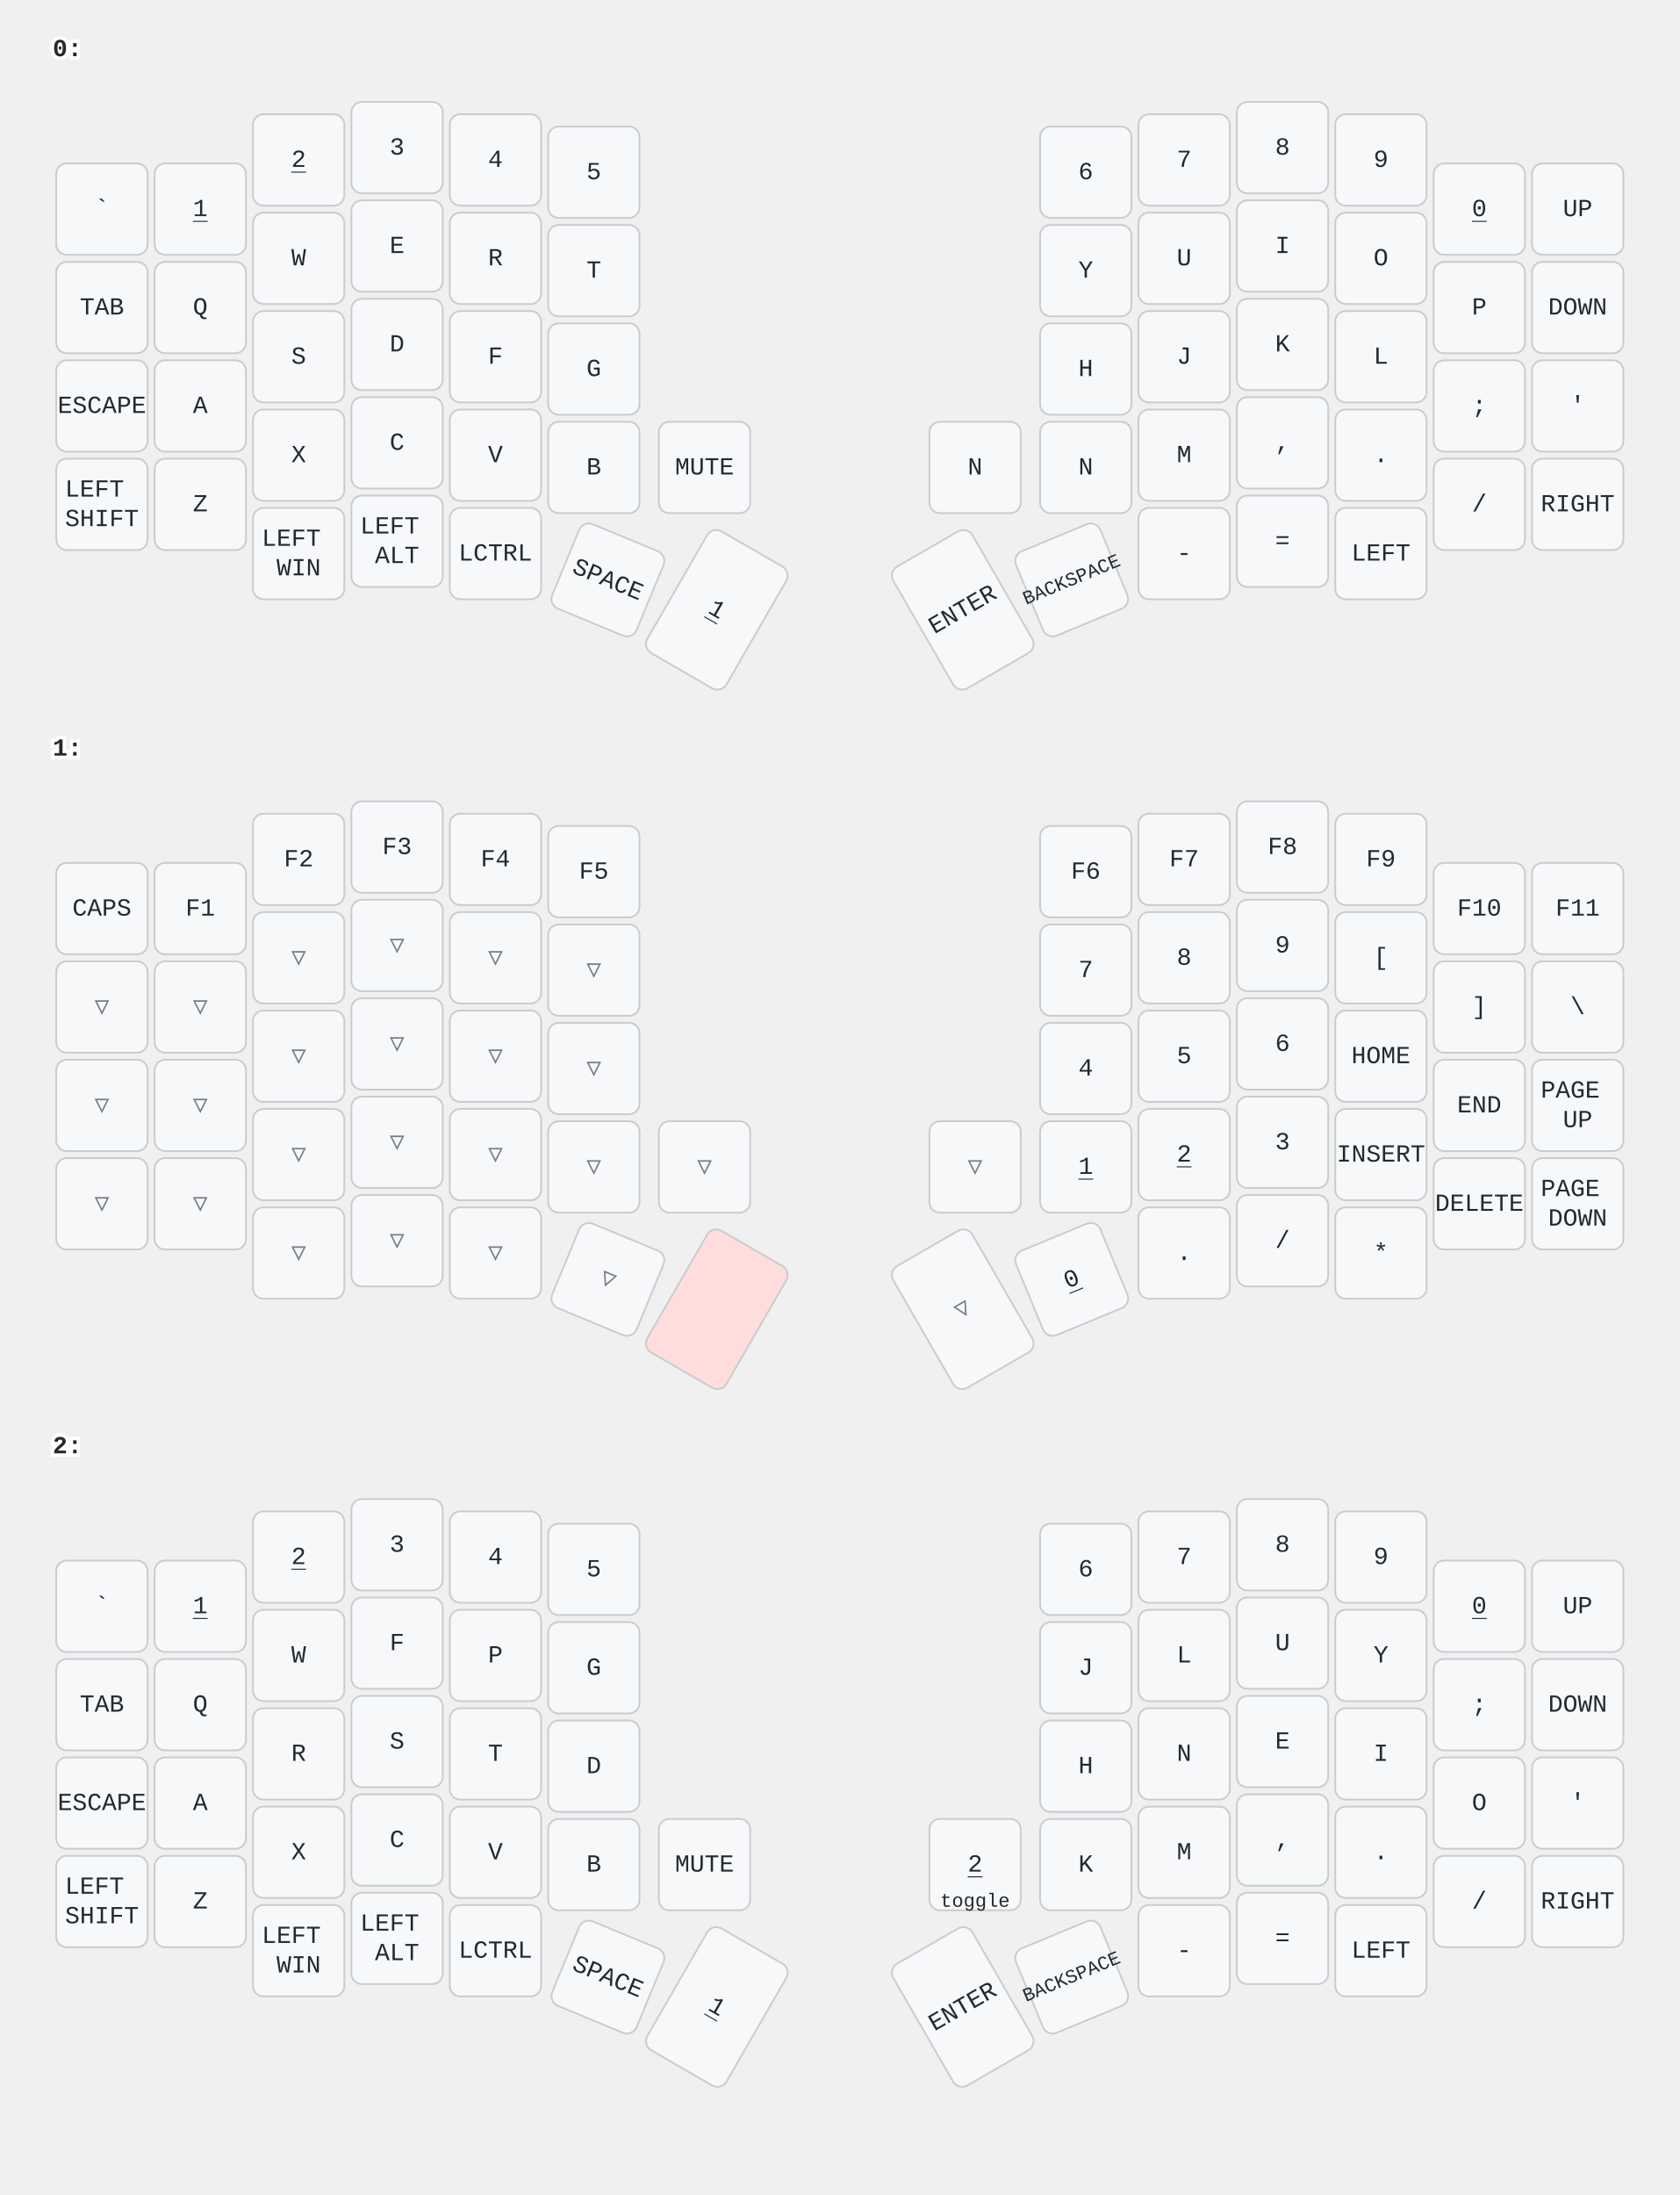
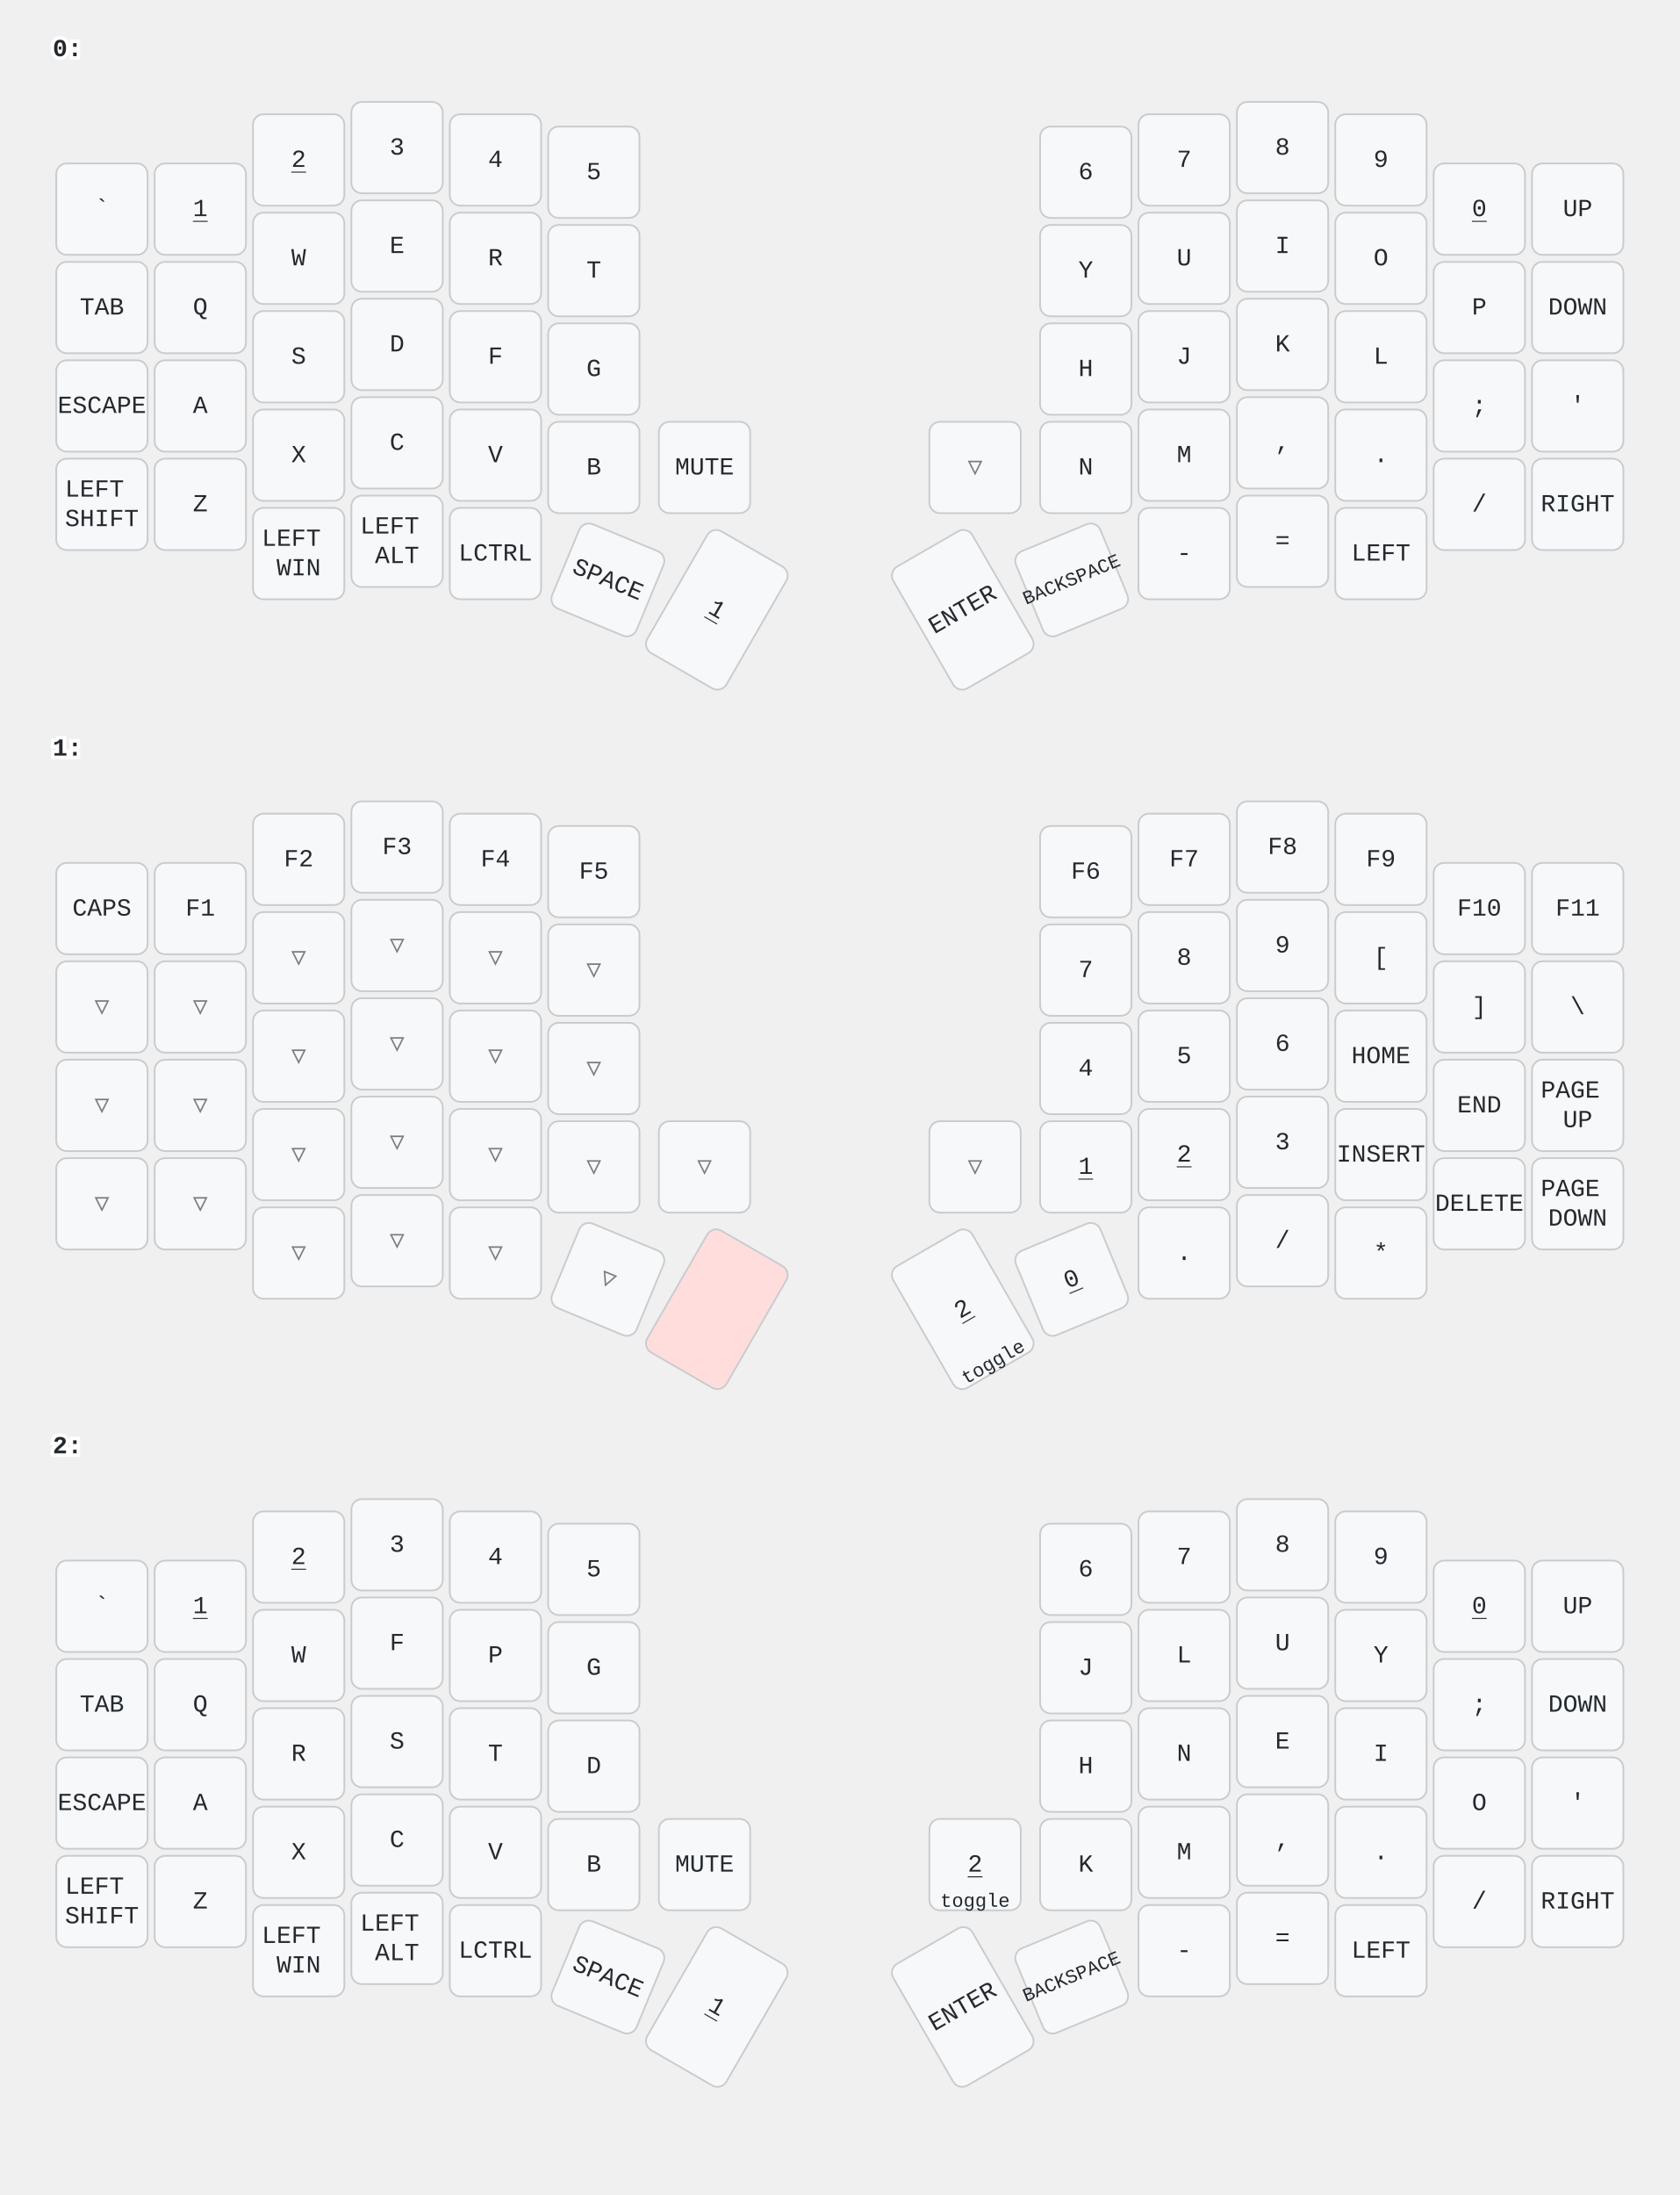
<svg xmlns="http://www.w3.org/2000/svg" width="956" height="1249" viewBox="0 0 956 1249" class="keymap">
  <style>/* inherit to force styles through use tags */
svg path {
    fill: inherit;
}

/* font and background color specifications */
svg.keymap {
    font-family: SFMono-Regular,Consolas,Liberation Mono,Menlo,monospace;
    font-size: 14px;
    font-kerning: normal;
    text-rendering: optimizeLegibility;
    fill: #24292e;
}

/* default key styling */
rect.key {
    fill: #f6f8fa;
}

rect.key, rect.combo {
    stroke: #c9cccf;
    stroke-width: 1;
}

/* default key side styling, only used is draw_key_sides is set */
rect.side {
    filter: brightness(90%);
}

/* color accent for combo boxes */
rect.combo, rect.combo-separate {
    fill: #cdf;
}

/* color accent for held keys */
rect.held, rect.combo.held {
    fill: #fdd;
}

/* color accent for ghost (optional) keys */
rect.ghost, rect.combo.ghost {
    stroke-dasharray: 4, 4;
    stroke-width: 2;
}

text {
    text-anchor: middle;
    dominant-baseline: middle;
}

/* styling for layer labels */
text.label {
    font-weight: bold;
    text-anchor: start;
    stroke: white;
    stroke-width: 4;
    paint-order: stroke;
}

/* styling for optional footer */
text.footer {
    text-anchor: end;
    dominant-baseline: auto;
    stroke: white;
    stroke-width: 4;
    paint-order: stroke;
}

/* styling for combo tap, and key non-tap label text */
text.combo, text.hold, text.shifted, text.left, text.right {
    font-size: 11px;
}

text.hold {
    text-anchor: middle;
    dominant-baseline: auto;
}

text.shifted {
    text-anchor: middle;
    dominant-baseline: hanging;
}

text.left {
    text-anchor: start;
}

text.right {
    text-anchor: end;
}

text.layer-activator {
    text-decoration: underline;
}

/* styling for hold/shifted label text in combo box */
text.combo.hold, text.combo.shifted, text.combo.left, text.combo.right {
    font-size: 8px;
}

/* lighter symbol for transparent keys */
text.trans {
    fill: #7b7e81;
}

/* styling for combo dendrons */
path.combo {
    stroke-width: 1;
    stroke: gray;
    fill: none;
}

/* Start Tabler Icons Cleanup */
/* cannot use height/width with glyphs */
.icon-tabler &gt; path {
    fill: inherit;
    stroke: inherit;
    stroke-width: 2;
}
/* hide tabler's default box */
.icon-tabler &gt; path[stroke="none"][fill="none"] {
    visibility: hidden;
}
/* End Tabler Icons Cleanup */
</style>
  <g transform="translate(30, 0)" class="layer-0">
    <text x="0" y="28" class="label" id="x_x">0:</text>
    <g transform="translate(0, 56)">
      <g transform="translate(28, 63)" class="key keypos-0">
        <rect rx="6" ry="6" x="-26" y="-26" width="52" height="52" class="key" />
        <text x="0" y="0" class="key tap">`</text>
      </g>
      <g transform="translate(84, 63)" class="key keypos-1">
        <rect rx="6" ry="6" x="-26" y="-26" width="52" height="52" class="key" />
        <a href="#x_x">
          <text x="0" y="0" class="key tap layer-activator">1</text>
        </a>
      </g>
      <g transform="translate(140, 35)" class="key keypos-2">
        <rect rx="6" ry="6" x="-26" y="-26" width="52" height="52" class="key" />
        <a href="#x_x">
          <text x="0" y="0" class="key tap layer-activator">2</text>
        </a>
      </g>
      <g transform="translate(196, 28)" class="key keypos-3">
        <rect rx="6" ry="6" x="-26" y="-26" width="52" height="52" class="key" />
        <text x="0" y="0" class="key tap">3</text>
      </g>
      <g transform="translate(252, 35)" class="key keypos-4">
        <rect rx="6" ry="6" x="-26" y="-26" width="52" height="52" class="key" />
        <text x="0" y="0" class="key tap">4</text>
      </g>
      <g transform="translate(308, 42)" class="key keypos-5">
        <rect rx="6" ry="6" x="-26" y="-26" width="52" height="52" class="key" />
        <text x="0" y="0" class="key tap">5</text>
      </g>
      <g transform="translate(588, 42)" class="key keypos-6">
        <rect rx="6" ry="6" x="-26" y="-26" width="52" height="52" class="key" />
        <text x="0" y="0" class="key tap">6</text>
      </g>
      <g transform="translate(644, 35)" class="key keypos-7">
        <rect rx="6" ry="6" x="-26" y="-26" width="52" height="52" class="key" />
        <text x="0" y="0" class="key tap">7</text>
      </g>
      <g transform="translate(700, 28)" class="key keypos-8">
        <rect rx="6" ry="6" x="-26" y="-26" width="52" height="52" class="key" />
        <text x="0" y="0" class="key tap">8</text>
      </g>
      <g transform="translate(756, 35)" class="key keypos-9">
        <rect rx="6" ry="6" x="-26" y="-26" width="52" height="52" class="key" />
        <text x="0" y="0" class="key tap">9</text>
      </g>
      <g transform="translate(812, 63)" class="key keypos-10">
        <rect rx="6" ry="6" x="-26" y="-26" width="52" height="52" class="key" />
        <a href="#x_x">
          <text x="0" y="0" class="key tap layer-activator">0</text>
        </a>
      </g>
      <g transform="translate(868, 63)" class="key keypos-11">
        <rect rx="6" ry="6" x="-26" y="-26" width="52" height="52" class="key" />
        <text x="0" y="0" class="key tap">UP</text>
      </g>
      <g transform="translate(28, 119)" class="key keypos-12">
        <rect rx="6" ry="6" x="-26" y="-26" width="52" height="52" class="key" />
        <text x="0" y="0" class="key tap">TAB</text>
      </g>
      <g transform="translate(84, 119)" class="key keypos-13">
        <rect rx="6" ry="6" x="-26" y="-26" width="52" height="52" class="key" />
        <text x="0" y="0" class="key tap">Q</text>
      </g>
      <g transform="translate(140, 91)" class="key keypos-14">
        <rect rx="6" ry="6" x="-26" y="-26" width="52" height="52" class="key" />
        <text x="0" y="0" class="key tap">W</text>
      </g>
      <g transform="translate(196, 84)" class="key keypos-15">
        <rect rx="6" ry="6" x="-26" y="-26" width="52" height="52" class="key" />
        <text x="0" y="0" class="key tap">E</text>
      </g>
      <g transform="translate(252, 91)" class="key keypos-16">
        <rect rx="6" ry="6" x="-26" y="-26" width="52" height="52" class="key" />
        <text x="0" y="0" class="key tap">R</text>
      </g>
      <g transform="translate(308, 98)" class="key keypos-17">
        <rect rx="6" ry="6" x="-26" y="-26" width="52" height="52" class="key" />
        <text x="0" y="0" class="key tap">T</text>
      </g>
      <g transform="translate(588, 98)" class="key keypos-18">
        <rect rx="6" ry="6" x="-26" y="-26" width="52" height="52" class="key" />
        <text x="0" y="0" class="key tap">Y</text>
      </g>
      <g transform="translate(644, 91)" class="key keypos-19">
        <rect rx="6" ry="6" x="-26" y="-26" width="52" height="52" class="key" />
        <text x="0" y="0" class="key tap">U</text>
      </g>
      <g transform="translate(700, 84)" class="key keypos-20">
        <rect rx="6" ry="6" x="-26" y="-26" width="52" height="52" class="key" />
        <text x="0" y="0" class="key tap">I</text>
      </g>
      <g transform="translate(756, 91)" class="key keypos-21">
        <rect rx="6" ry="6" x="-26" y="-26" width="52" height="52" class="key" />
        <text x="0" y="0" class="key tap">O</text>
      </g>
      <g transform="translate(812, 119)" class="key keypos-22">
        <rect rx="6" ry="6" x="-26" y="-26" width="52" height="52" class="key" />
        <text x="0" y="0" class="key tap">P</text>
      </g>
      <g transform="translate(868, 119)" class="key keypos-23">
        <rect rx="6" ry="6" x="-26" y="-26" width="52" height="52" class="key" />
        <text x="0" y="0" class="key tap">DOWN</text>
      </g>
      <g transform="translate(28, 175)" class="key keypos-24">
        <rect rx="6" ry="6" x="-26" y="-26" width="52" height="52" class="key" />
        <text x="0" y="0" class="key tap">ESCAPE</text>
      </g>
      <g transform="translate(84, 175)" class="key keypos-25">
        <rect rx="6" ry="6" x="-26" y="-26" width="52" height="52" class="key" />
        <text x="0" y="0" class="key tap">A</text>
      </g>
      <g transform="translate(140, 147)" class="key keypos-26">
        <rect rx="6" ry="6" x="-26" y="-26" width="52" height="52" class="key" />
        <text x="0" y="0" class="key tap">S</text>
      </g>
      <g transform="translate(196, 140)" class="key keypos-27">
        <rect rx="6" ry="6" x="-26" y="-26" width="52" height="52" class="key" />
        <text x="0" y="0" class="key tap">D</text>
      </g>
      <g transform="translate(252, 147)" class="key keypos-28">
        <rect rx="6" ry="6" x="-26" y="-26" width="52" height="52" class="key" />
        <text x="0" y="0" class="key tap">F</text>
      </g>
      <g transform="translate(308, 154)" class="key keypos-29">
        <rect rx="6" ry="6" x="-26" y="-26" width="52" height="52" class="key" />
        <text x="0" y="0" class="key tap">G</text>
      </g>
      <g transform="translate(588, 154)" class="key keypos-30">
        <rect rx="6" ry="6" x="-26" y="-26" width="52" height="52" class="key" />
        <text x="0" y="0" class="key tap">H</text>
      </g>
      <g transform="translate(644, 147)" class="key keypos-31">
        <rect rx="6" ry="6" x="-26" y="-26" width="52" height="52" class="key" />
        <text x="0" y="0" class="key tap">J</text>
      </g>
      <g transform="translate(700, 140)" class="key keypos-32">
        <rect rx="6" ry="6" x="-26" y="-26" width="52" height="52" class="key" />
        <text x="0" y="0" class="key tap">K</text>
      </g>
      <g transform="translate(756, 147)" class="key keypos-33">
        <rect rx="6" ry="6" x="-26" y="-26" width="52" height="52" class="key" />
        <text x="0" y="0" class="key tap">L</text>
      </g>
      <g transform="translate(812, 175)" class="key keypos-34">
        <rect rx="6" ry="6" x="-26" y="-26" width="52" height="52" class="key" />
        <text x="0" y="0" class="key tap">;</text>
      </g>
      <g transform="translate(868, 175)" class="key keypos-35">
        <rect rx="6" ry="6" x="-26" y="-26" width="52" height="52" class="key" />
        <text x="0" y="0" class="key tap">'</text>
      </g>
      <g transform="translate(28, 231)" class="key keypos-36">
        <rect rx="6" ry="6" x="-26" y="-26" width="52" height="52" class="key" />
        <text x="0" y="0" class="key tap">
          <tspan x="0" dy="-0.6em">LEFT</tspan>
          <tspan x="0" dy="1.2em">SHIFT</tspan>
        </text>
      </g>
      <g transform="translate(84, 231)" class="key keypos-37">
        <rect rx="6" ry="6" x="-26" y="-26" width="52" height="52" class="key" />
        <text x="0" y="0" class="key tap">Z</text>
      </g>
      <g transform="translate(140, 203)" class="key keypos-38">
        <rect rx="6" ry="6" x="-26" y="-26" width="52" height="52" class="key" />
        <text x="0" y="0" class="key tap">X</text>
      </g>
      <g transform="translate(196, 196)" class="key keypos-39">
        <rect rx="6" ry="6" x="-26" y="-26" width="52" height="52" class="key" />
        <text x="0" y="0" class="key tap">C</text>
      </g>
      <g transform="translate(252, 203)" class="key keypos-40">
        <rect rx="6" ry="6" x="-26" y="-26" width="52" height="52" class="key" />
        <text x="0" y="0" class="key tap">V</text>
      </g>
      <g transform="translate(308, 210)" class="key keypos-41">
        <rect rx="6" ry="6" x="-26" y="-26" width="52" height="52" class="key" />
        <text x="0" y="0" class="key tap">B</text>
      </g>
      <g transform="translate(371, 210)" class="key keypos-42">
        <rect rx="6" ry="6" x="-26" y="-26" width="52" height="52" class="key" />
        <text x="0" y="0" class="key tap">MUTE</text>
      </g>
-       <g transform="translate(525, 210)" class="key keypos-43">
-         <rect rx="6" ry="6" x="-26" y="-26" width="52" height="52" class="key" />
-         <text x="0" y="0" class="key tap">N</text>
+       <g transform="translate(525, 210)" class="key trans keypos-43">
+         <rect rx="6" ry="6" x="-26" y="-26" width="52" height="52" class="key trans" />
+         <text x="0" y="0" class="key trans tap">▽</text>
      </g>
      <g transform="translate(588, 210)" class="key keypos-44">
        <rect rx="6" ry="6" x="-26" y="-26" width="52" height="52" class="key" />
        <text x="0" y="0" class="key tap">N</text>
      </g>
      <g transform="translate(644, 203)" class="key keypos-45">
        <rect rx="6" ry="6" x="-26" y="-26" width="52" height="52" class="key" />
        <text x="0" y="0" class="key tap">M</text>
      </g>
      <g transform="translate(700, 196)" class="key keypos-46">
        <rect rx="6" ry="6" x="-26" y="-26" width="52" height="52" class="key" />
        <text x="0" y="0" class="key tap">,</text>
      </g>
      <g transform="translate(756, 203)" class="key keypos-47">
        <rect rx="6" ry="6" x="-26" y="-26" width="52" height="52" class="key" />
        <text x="0" y="0" class="key tap">.</text>
      </g>
      <g transform="translate(812, 231)" class="key keypos-48">
        <rect rx="6" ry="6" x="-26" y="-26" width="52" height="52" class="key" />
        <text x="0" y="0" class="key tap">/</text>
      </g>
      <g transform="translate(868, 231)" class="key keypos-49">
        <rect rx="6" ry="6" x="-26" y="-26" width="52" height="52" class="key" />
        <text x="0" y="0" class="key tap">RIGHT</text>
      </g>
      <g transform="translate(140, 259)" class="key keypos-50">
        <rect rx="6" ry="6" x="-26" y="-26" width="52" height="52" class="key" />
        <text x="0" y="0" class="key tap">
          <tspan x="0" dy="-0.6em">LEFT</tspan>
          <tspan x="0" dy="1.2em">WIN</tspan>
        </text>
      </g>
      <g transform="translate(196, 252)" class="key keypos-51">
        <rect rx="6" ry="6" x="-26" y="-26" width="52" height="52" class="key" />
        <text x="0" y="0" class="key tap">
          <tspan x="0" dy="-0.6em">LEFT</tspan>
          <tspan x="0" dy="1.2em">ALT</tspan>
        </text>
      </g>
      <g transform="translate(252, 259)" class="key keypos-52">
        <rect rx="6" ry="6" x="-26" y="-26" width="52" height="52" class="key" />
        <text x="0" y="0" class="key tap">LCTRL</text>
      </g>
      <g transform="translate(316, 274) rotate(22.5)" class="key keypos-53">
        <rect rx="6" ry="6" x="-26" y="-26" width="52" height="52" class="key" />
        <text x="0" y="0" class="key tap">SPACE</text>
      </g>
      <g transform="translate(378, 291) rotate(30.0)" class="key keypos-54">
        <rect rx="6" ry="6" x="-26" y="-40" width="52" height="80" class="key" />
        <a href="#x_x">
          <text x="0" y="0" class="key tap layer-activator">1</text>
        </a>
      </g>
      <g transform="translate(518, 291) rotate(-30.0)" class="key keypos-55">
        <rect rx="6" ry="6" x="-26" y="-40" width="52" height="80" class="key" />
        <text x="0" y="0" class="key tap">ENTER</text>
      </g>
      <g transform="translate(580, 274) rotate(-22.5)" class="key keypos-56">
        <rect rx="6" ry="6" x="-26" y="-26" width="52" height="52" class="key" />
        <text x="0" y="0" class="key tap">
          <tspan style="font-size: 78%">BACKSPACE</tspan>
        </text>
      </g>
      <g transform="translate(644, 259)" class="key keypos-57">
        <rect rx="6" ry="6" x="-26" y="-26" width="52" height="52" class="key" />
        <text x="0" y="0" class="key tap">-</text>
      </g>
      <g transform="translate(700, 252)" class="key keypos-58">
        <rect rx="6" ry="6" x="-26" y="-26" width="52" height="52" class="key" />
        <text x="0" y="0" class="key tap">=</text>
      </g>
      <g transform="translate(756, 259)" class="key keypos-59">
        <rect rx="6" ry="6" x="-26" y="-26" width="52" height="52" class="key" />
        <text x="0" y="0" class="key tap">LEFT</text>
      </g>
    </g>
  </g>
  <g transform="translate(30, 398)" class="layer-1">
    <text x="0" y="28" class="label" id="x_x">1:</text>
    <g transform="translate(0, 56)">
      <g transform="translate(28, 63)" class="key keypos-0">
        <rect rx="6" ry="6" x="-26" y="-26" width="52" height="52" class="key" />
        <text x="0" y="0" class="key tap">CAPS</text>
      </g>
      <g transform="translate(84, 63)" class="key keypos-1">
        <rect rx="6" ry="6" x="-26" y="-26" width="52" height="52" class="key" />
        <text x="0" y="0" class="key tap">F1</text>
      </g>
      <g transform="translate(140, 35)" class="key keypos-2">
        <rect rx="6" ry="6" x="-26" y="-26" width="52" height="52" class="key" />
        <text x="0" y="0" class="key tap">F2</text>
      </g>
      <g transform="translate(196, 28)" class="key keypos-3">
        <rect rx="6" ry="6" x="-26" y="-26" width="52" height="52" class="key" />
        <text x="0" y="0" class="key tap">F3</text>
      </g>
      <g transform="translate(252, 35)" class="key keypos-4">
        <rect rx="6" ry="6" x="-26" y="-26" width="52" height="52" class="key" />
        <text x="0" y="0" class="key tap">F4</text>
      </g>
      <g transform="translate(308, 42)" class="key keypos-5">
        <rect rx="6" ry="6" x="-26" y="-26" width="52" height="52" class="key" />
        <text x="0" y="0" class="key tap">F5</text>
      </g>
      <g transform="translate(588, 42)" class="key keypos-6">
        <rect rx="6" ry="6" x="-26" y="-26" width="52" height="52" class="key" />
        <text x="0" y="0" class="key tap">F6</text>
      </g>
      <g transform="translate(644, 35)" class="key keypos-7">
        <rect rx="6" ry="6" x="-26" y="-26" width="52" height="52" class="key" />
        <text x="0" y="0" class="key tap">F7</text>
      </g>
      <g transform="translate(700, 28)" class="key keypos-8">
        <rect rx="6" ry="6" x="-26" y="-26" width="52" height="52" class="key" />
        <text x="0" y="0" class="key tap">F8</text>
      </g>
      <g transform="translate(756, 35)" class="key keypos-9">
        <rect rx="6" ry="6" x="-26" y="-26" width="52" height="52" class="key" />
        <text x="0" y="0" class="key tap">F9</text>
      </g>
      <g transform="translate(812, 63)" class="key keypos-10">
        <rect rx="6" ry="6" x="-26" y="-26" width="52" height="52" class="key" />
        <text x="0" y="0" class="key tap">F10</text>
      </g>
      <g transform="translate(868, 63)" class="key keypos-11">
        <rect rx="6" ry="6" x="-26" y="-26" width="52" height="52" class="key" />
        <text x="0" y="0" class="key tap">F11</text>
      </g>
      <g transform="translate(28, 119)" class="key trans keypos-12">
        <rect rx="6" ry="6" x="-26" y="-26" width="52" height="52" class="key trans" />
        <text x="0" y="0" class="key trans tap">▽</text>
      </g>
      <g transform="translate(84, 119)" class="key trans keypos-13">
        <rect rx="6" ry="6" x="-26" y="-26" width="52" height="52" class="key trans" />
        <text x="0" y="0" class="key trans tap">▽</text>
      </g>
      <g transform="translate(140, 91)" class="key trans keypos-14">
        <rect rx="6" ry="6" x="-26" y="-26" width="52" height="52" class="key trans" />
        <text x="0" y="0" class="key trans tap">▽</text>
      </g>
      <g transform="translate(196, 84)" class="key trans keypos-15">
        <rect rx="6" ry="6" x="-26" y="-26" width="52" height="52" class="key trans" />
        <text x="0" y="0" class="key trans tap">▽</text>
      </g>
      <g transform="translate(252, 91)" class="key trans keypos-16">
        <rect rx="6" ry="6" x="-26" y="-26" width="52" height="52" class="key trans" />
        <text x="0" y="0" class="key trans tap">▽</text>
      </g>
      <g transform="translate(308, 98)" class="key trans keypos-17">
        <rect rx="6" ry="6" x="-26" y="-26" width="52" height="52" class="key trans" />
        <text x="0" y="0" class="key trans tap">▽</text>
      </g>
      <g transform="translate(588, 98)" class="key keypos-18">
        <rect rx="6" ry="6" x="-26" y="-26" width="52" height="52" class="key" />
        <text x="0" y="0" class="key tap">7</text>
      </g>
      <g transform="translate(644, 91)" class="key keypos-19">
        <rect rx="6" ry="6" x="-26" y="-26" width="52" height="52" class="key" />
        <text x="0" y="0" class="key tap">8</text>
      </g>
      <g transform="translate(700, 84)" class="key keypos-20">
        <rect rx="6" ry="6" x="-26" y="-26" width="52" height="52" class="key" />
        <text x="0" y="0" class="key tap">9</text>
      </g>
      <g transform="translate(756, 91)" class="key keypos-21">
        <rect rx="6" ry="6" x="-26" y="-26" width="52" height="52" class="key" />
        <text x="0" y="0" class="key tap">[</text>
      </g>
      <g transform="translate(812, 119)" class="key keypos-22">
        <rect rx="6" ry="6" x="-26" y="-26" width="52" height="52" class="key" />
        <text x="0" y="0" class="key tap">]</text>
      </g>
      <g transform="translate(868, 119)" class="key keypos-23">
        <rect rx="6" ry="6" x="-26" y="-26" width="52" height="52" class="key" />
        <text x="0" y="0" class="key tap">\</text>
      </g>
      <g transform="translate(28, 175)" class="key trans keypos-24">
        <rect rx="6" ry="6" x="-26" y="-26" width="52" height="52" class="key trans" />
        <text x="0" y="0" class="key trans tap">▽</text>
      </g>
      <g transform="translate(84, 175)" class="key trans keypos-25">
        <rect rx="6" ry="6" x="-26" y="-26" width="52" height="52" class="key trans" />
        <text x="0" y="0" class="key trans tap">▽</text>
      </g>
      <g transform="translate(140, 147)" class="key trans keypos-26">
        <rect rx="6" ry="6" x="-26" y="-26" width="52" height="52" class="key trans" />
        <text x="0" y="0" class="key trans tap">▽</text>
      </g>
      <g transform="translate(196, 140)" class="key trans keypos-27">
        <rect rx="6" ry="6" x="-26" y="-26" width="52" height="52" class="key trans" />
        <text x="0" y="0" class="key trans tap">▽</text>
      </g>
      <g transform="translate(252, 147)" class="key trans keypos-28">
        <rect rx="6" ry="6" x="-26" y="-26" width="52" height="52" class="key trans" />
        <text x="0" y="0" class="key trans tap">▽</text>
      </g>
      <g transform="translate(308, 154)" class="key trans keypos-29">
        <rect rx="6" ry="6" x="-26" y="-26" width="52" height="52" class="key trans" />
        <text x="0" y="0" class="key trans tap">▽</text>
      </g>
      <g transform="translate(588, 154)" class="key keypos-30">
        <rect rx="6" ry="6" x="-26" y="-26" width="52" height="52" class="key" />
        <text x="0" y="0" class="key tap">4</text>
      </g>
      <g transform="translate(644, 147)" class="key keypos-31">
        <rect rx="6" ry="6" x="-26" y="-26" width="52" height="52" class="key" />
        <text x="0" y="0" class="key tap">5</text>
      </g>
      <g transform="translate(700, 140)" class="key keypos-32">
        <rect rx="6" ry="6" x="-26" y="-26" width="52" height="52" class="key" />
        <text x="0" y="0" class="key tap">6</text>
      </g>
      <g transform="translate(756, 147)" class="key keypos-33">
        <rect rx="6" ry="6" x="-26" y="-26" width="52" height="52" class="key" />
        <text x="0" y="0" class="key tap">HOME</text>
      </g>
      <g transform="translate(812, 175)" class="key keypos-34">
        <rect rx="6" ry="6" x="-26" y="-26" width="52" height="52" class="key" />
        <text x="0" y="0" class="key tap">END</text>
      </g>
      <g transform="translate(868, 175)" class="key keypos-35">
        <rect rx="6" ry="6" x="-26" y="-26" width="52" height="52" class="key" />
        <text x="0" y="0" class="key tap">
          <tspan x="0" dy="-0.6em">PAGE</tspan>
          <tspan x="0" dy="1.2em">UP</tspan>
        </text>
      </g>
      <g transform="translate(28, 231)" class="key trans keypos-36">
        <rect rx="6" ry="6" x="-26" y="-26" width="52" height="52" class="key trans" />
        <text x="0" y="0" class="key trans tap">▽</text>
      </g>
      <g transform="translate(84, 231)" class="key trans keypos-37">
        <rect rx="6" ry="6" x="-26" y="-26" width="52" height="52" class="key trans" />
        <text x="0" y="0" class="key trans tap">▽</text>
      </g>
      <g transform="translate(140, 203)" class="key trans keypos-38">
        <rect rx="6" ry="6" x="-26" y="-26" width="52" height="52" class="key trans" />
        <text x="0" y="0" class="key trans tap">▽</text>
      </g>
      <g transform="translate(196, 196)" class="key trans keypos-39">
        <rect rx="6" ry="6" x="-26" y="-26" width="52" height="52" class="key trans" />
        <text x="0" y="0" class="key trans tap">▽</text>
      </g>
      <g transform="translate(252, 203)" class="key trans keypos-40">
        <rect rx="6" ry="6" x="-26" y="-26" width="52" height="52" class="key trans" />
        <text x="0" y="0" class="key trans tap">▽</text>
      </g>
      <g transform="translate(308, 210)" class="key trans keypos-41">
        <rect rx="6" ry="6" x="-26" y="-26" width="52" height="52" class="key trans" />
        <text x="0" y="0" class="key trans tap">▽</text>
      </g>
      <g transform="translate(371, 210)" class="key trans keypos-42">
        <rect rx="6" ry="6" x="-26" y="-26" width="52" height="52" class="key trans" />
        <text x="0" y="0" class="key trans tap">▽</text>
      </g>
      <g transform="translate(525, 210)" class="key trans keypos-43">
        <rect rx="6" ry="6" x="-26" y="-26" width="52" height="52" class="key trans" />
        <text x="0" y="0" class="key trans tap">▽</text>
      </g>
      <g transform="translate(588, 210)" class="key keypos-44">
        <rect rx="6" ry="6" x="-26" y="-26" width="52" height="52" class="key" />
        <a href="#x_x">
          <text x="0" y="0" class="key tap layer-activator">1</text>
        </a>
      </g>
      <g transform="translate(644, 203)" class="key keypos-45">
        <rect rx="6" ry="6" x="-26" y="-26" width="52" height="52" class="key" />
        <a href="#x_x">
          <text x="0" y="0" class="key tap layer-activator">2</text>
        </a>
      </g>
      <g transform="translate(700, 196)" class="key keypos-46">
        <rect rx="6" ry="6" x="-26" y="-26" width="52" height="52" class="key" />
        <text x="0" y="0" class="key tap">3</text>
      </g>
      <g transform="translate(756, 203)" class="key keypos-47">
        <rect rx="6" ry="6" x="-26" y="-26" width="52" height="52" class="key" />
        <text x="0" y="0" class="key tap">INSERT</text>
      </g>
      <g transform="translate(812, 231)" class="key keypos-48">
        <rect rx="6" ry="6" x="-26" y="-26" width="52" height="52" class="key" />
        <text x="0" y="0" class="key tap">DELETE</text>
      </g>
      <g transform="translate(868, 231)" class="key keypos-49">
        <rect rx="6" ry="6" x="-26" y="-26" width="52" height="52" class="key" />
        <text x="0" y="0" class="key tap">
          <tspan x="0" dy="-0.6em">PAGE</tspan>
          <tspan x="0" dy="1.2em">DOWN</tspan>
        </text>
      </g>
      <g transform="translate(140, 259)" class="key trans keypos-50">
        <rect rx="6" ry="6" x="-26" y="-26" width="52" height="52" class="key trans" />
        <text x="0" y="0" class="key trans tap">▽</text>
      </g>
      <g transform="translate(196, 252)" class="key trans keypos-51">
        <rect rx="6" ry="6" x="-26" y="-26" width="52" height="52" class="key trans" />
        <text x="0" y="0" class="key trans tap">▽</text>
      </g>
      <g transform="translate(252, 259)" class="key trans keypos-52">
        <rect rx="6" ry="6" x="-26" y="-26" width="52" height="52" class="key trans" />
        <text x="0" y="0" class="key trans tap">▽</text>
      </g>
      <g transform="translate(316, 274) rotate(22.5)" class="key trans keypos-53">
        <rect rx="6" ry="6" x="-26" y="-26" width="52" height="52" class="key trans" />
        <text x="0" y="0" class="key trans tap">▽</text>
      </g>
      <g transform="translate(378, 291) rotate(30.0)" class="key held keypos-54">
        <rect rx="6" ry="6" x="-26" y="-40" width="52" height="80" class="key held" />
      </g>
-       <g transform="translate(518, 291) rotate(-30.0)" class="key trans keypos-55">
-         <rect rx="6" ry="6" x="-26" y="-40" width="52" height="80" class="key trans" />
-         <text x="0" y="0" class="key trans tap">▽</text>
+       <g transform="translate(518, 291) rotate(-30.0)" class="key keypos-55">
+         <rect rx="6" ry="6" x="-26" y="-40" width="52" height="80" class="key" />
+         <a href="#x_x">
+           <text x="0" y="0" class="key tap layer-activator">2</text>
+         </a>
+         <text x="0" y="38" class="key hold">toggle</text>
      </g>
      <g transform="translate(580, 274) rotate(-22.5)" class="key keypos-56">
        <rect rx="6" ry="6" x="-26" y="-26" width="52" height="52" class="key" />
        <a href="#x_x">
          <text x="0" y="0" class="key tap layer-activator">0</text>
        </a>
      </g>
      <g transform="translate(644, 259)" class="key keypos-57">
        <rect rx="6" ry="6" x="-26" y="-26" width="52" height="52" class="key" />
        <text x="0" y="0" class="key tap">.</text>
      </g>
      <g transform="translate(700, 252)" class="key keypos-58">
        <rect rx="6" ry="6" x="-26" y="-26" width="52" height="52" class="key" />
        <text x="0" y="0" class="key tap">/</text>
      </g>
      <g transform="translate(756, 259)" class="key keypos-59">
        <rect rx="6" ry="6" x="-26" y="-26" width="52" height="52" class="key" />
        <text x="0" y="0" class="key tap">*</text>
      </g>
    </g>
  </g>
  <g transform="translate(30, 795)" class="layer-2">
    <text x="0" y="28" class="label" id="x_x">2:</text>
    <g transform="translate(0, 56)">
      <g transform="translate(28, 63)" class="key keypos-0">
        <rect rx="6" ry="6" x="-26" y="-26" width="52" height="52" class="key" />
        <text x="0" y="0" class="key tap">`</text>
      </g>
      <g transform="translate(84, 63)" class="key keypos-1">
        <rect rx="6" ry="6" x="-26" y="-26" width="52" height="52" class="key" />
        <a href="#x_x">
          <text x="0" y="0" class="key tap layer-activator">1</text>
        </a>
      </g>
      <g transform="translate(140, 35)" class="key keypos-2">
        <rect rx="6" ry="6" x="-26" y="-26" width="52" height="52" class="key" />
        <a href="#x_x">
          <text x="0" y="0" class="key tap layer-activator">2</text>
        </a>
      </g>
      <g transform="translate(196, 28)" class="key keypos-3">
        <rect rx="6" ry="6" x="-26" y="-26" width="52" height="52" class="key" />
        <text x="0" y="0" class="key tap">3</text>
      </g>
      <g transform="translate(252, 35)" class="key keypos-4">
        <rect rx="6" ry="6" x="-26" y="-26" width="52" height="52" class="key" />
        <text x="0" y="0" class="key tap">4</text>
      </g>
      <g transform="translate(308, 42)" class="key keypos-5">
        <rect rx="6" ry="6" x="-26" y="-26" width="52" height="52" class="key" />
        <text x="0" y="0" class="key tap">5</text>
      </g>
      <g transform="translate(588, 42)" class="key keypos-6">
        <rect rx="6" ry="6" x="-26" y="-26" width="52" height="52" class="key" />
        <text x="0" y="0" class="key tap">6</text>
      </g>
      <g transform="translate(644, 35)" class="key keypos-7">
        <rect rx="6" ry="6" x="-26" y="-26" width="52" height="52" class="key" />
        <text x="0" y="0" class="key tap">7</text>
      </g>
      <g transform="translate(700, 28)" class="key keypos-8">
        <rect rx="6" ry="6" x="-26" y="-26" width="52" height="52" class="key" />
        <text x="0" y="0" class="key tap">8</text>
      </g>
      <g transform="translate(756, 35)" class="key keypos-9">
        <rect rx="6" ry="6" x="-26" y="-26" width="52" height="52" class="key" />
        <text x="0" y="0" class="key tap">9</text>
      </g>
      <g transform="translate(812, 63)" class="key keypos-10">
        <rect rx="6" ry="6" x="-26" y="-26" width="52" height="52" class="key" />
        <a href="#x_x">
          <text x="0" y="0" class="key tap layer-activator">0</text>
        </a>
      </g>
      <g transform="translate(868, 63)" class="key keypos-11">
        <rect rx="6" ry="6" x="-26" y="-26" width="52" height="52" class="key" />
        <text x="0" y="0" class="key tap">UP</text>
      </g>
      <g transform="translate(28, 119)" class="key keypos-12">
        <rect rx="6" ry="6" x="-26" y="-26" width="52" height="52" class="key" />
        <text x="0" y="0" class="key tap">TAB</text>
      </g>
      <g transform="translate(84, 119)" class="key keypos-13">
        <rect rx="6" ry="6" x="-26" y="-26" width="52" height="52" class="key" />
        <text x="0" y="0" class="key tap">Q</text>
      </g>
      <g transform="translate(140, 91)" class="key keypos-14">
        <rect rx="6" ry="6" x="-26" y="-26" width="52" height="52" class="key" />
        <text x="0" y="0" class="key tap">W</text>
      </g>
      <g transform="translate(196, 84)" class="key keypos-15">
        <rect rx="6" ry="6" x="-26" y="-26" width="52" height="52" class="key" />
        <text x="0" y="0" class="key tap">F</text>
      </g>
      <g transform="translate(252, 91)" class="key keypos-16">
        <rect rx="6" ry="6" x="-26" y="-26" width="52" height="52" class="key" />
        <text x="0" y="0" class="key tap">P</text>
      </g>
      <g transform="translate(308, 98)" class="key keypos-17">
        <rect rx="6" ry="6" x="-26" y="-26" width="52" height="52" class="key" />
        <text x="0" y="0" class="key tap">G</text>
      </g>
      <g transform="translate(588, 98)" class="key keypos-18">
        <rect rx="6" ry="6" x="-26" y="-26" width="52" height="52" class="key" />
        <text x="0" y="0" class="key tap">J</text>
      </g>
      <g transform="translate(644, 91)" class="key keypos-19">
        <rect rx="6" ry="6" x="-26" y="-26" width="52" height="52" class="key" />
        <text x="0" y="0" class="key tap">L</text>
      </g>
      <g transform="translate(700, 84)" class="key keypos-20">
        <rect rx="6" ry="6" x="-26" y="-26" width="52" height="52" class="key" />
        <text x="0" y="0" class="key tap">U</text>
      </g>
      <g transform="translate(756, 91)" class="key keypos-21">
        <rect rx="6" ry="6" x="-26" y="-26" width="52" height="52" class="key" />
        <text x="0" y="0" class="key tap">Y</text>
      </g>
      <g transform="translate(812, 119)" class="key keypos-22">
        <rect rx="6" ry="6" x="-26" y="-26" width="52" height="52" class="key" />
        <text x="0" y="0" class="key tap">;</text>
      </g>
      <g transform="translate(868, 119)" class="key keypos-23">
        <rect rx="6" ry="6" x="-26" y="-26" width="52" height="52" class="key" />
        <text x="0" y="0" class="key tap">DOWN</text>
      </g>
      <g transform="translate(28, 175)" class="key keypos-24">
        <rect rx="6" ry="6" x="-26" y="-26" width="52" height="52" class="key" />
        <text x="0" y="0" class="key tap">ESCAPE</text>
      </g>
      <g transform="translate(84, 175)" class="key keypos-25">
        <rect rx="6" ry="6" x="-26" y="-26" width="52" height="52" class="key" />
        <text x="0" y="0" class="key tap">A</text>
      </g>
      <g transform="translate(140, 147)" class="key keypos-26">
        <rect rx="6" ry="6" x="-26" y="-26" width="52" height="52" class="key" />
        <text x="0" y="0" class="key tap">R</text>
      </g>
      <g transform="translate(196, 140)" class="key keypos-27">
        <rect rx="6" ry="6" x="-26" y="-26" width="52" height="52" class="key" />
        <text x="0" y="0" class="key tap">S</text>
      </g>
      <g transform="translate(252, 147)" class="key keypos-28">
        <rect rx="6" ry="6" x="-26" y="-26" width="52" height="52" class="key" />
        <text x="0" y="0" class="key tap">T</text>
      </g>
      <g transform="translate(308, 154)" class="key keypos-29">
        <rect rx="6" ry="6" x="-26" y="-26" width="52" height="52" class="key" />
        <text x="0" y="0" class="key tap">D</text>
      </g>
      <g transform="translate(588, 154)" class="key keypos-30">
        <rect rx="6" ry="6" x="-26" y="-26" width="52" height="52" class="key" />
        <text x="0" y="0" class="key tap">H</text>
      </g>
      <g transform="translate(644, 147)" class="key keypos-31">
        <rect rx="6" ry="6" x="-26" y="-26" width="52" height="52" class="key" />
        <text x="0" y="0" class="key tap">N</text>
      </g>
      <g transform="translate(700, 140)" class="key keypos-32">
        <rect rx="6" ry="6" x="-26" y="-26" width="52" height="52" class="key" />
        <text x="0" y="0" class="key tap">E</text>
      </g>
      <g transform="translate(756, 147)" class="key keypos-33">
        <rect rx="6" ry="6" x="-26" y="-26" width="52" height="52" class="key" />
        <text x="0" y="0" class="key tap">I</text>
      </g>
      <g transform="translate(812, 175)" class="key keypos-34">
        <rect rx="6" ry="6" x="-26" y="-26" width="52" height="52" class="key" />
        <text x="0" y="0" class="key tap">O</text>
      </g>
      <g transform="translate(868, 175)" class="key keypos-35">
        <rect rx="6" ry="6" x="-26" y="-26" width="52" height="52" class="key" />
        <text x="0" y="0" class="key tap">'</text>
      </g>
      <g transform="translate(28, 231)" class="key keypos-36">
        <rect rx="6" ry="6" x="-26" y="-26" width="52" height="52" class="key" />
        <text x="0" y="0" class="key tap">
          <tspan x="0" dy="-0.6em">LEFT</tspan>
          <tspan x="0" dy="1.2em">SHIFT</tspan>
        </text>
      </g>
      <g transform="translate(84, 231)" class="key keypos-37">
        <rect rx="6" ry="6" x="-26" y="-26" width="52" height="52" class="key" />
        <text x="0" y="0" class="key tap">Z</text>
      </g>
      <g transform="translate(140, 203)" class="key keypos-38">
        <rect rx="6" ry="6" x="-26" y="-26" width="52" height="52" class="key" />
        <text x="0" y="0" class="key tap">X</text>
      </g>
      <g transform="translate(196, 196)" class="key keypos-39">
        <rect rx="6" ry="6" x="-26" y="-26" width="52" height="52" class="key" />
        <text x="0" y="0" class="key tap">C</text>
      </g>
      <g transform="translate(252, 203)" class="key keypos-40">
        <rect rx="6" ry="6" x="-26" y="-26" width="52" height="52" class="key" />
        <text x="0" y="0" class="key tap">V</text>
      </g>
      <g transform="translate(308, 210)" class="key keypos-41">
        <rect rx="6" ry="6" x="-26" y="-26" width="52" height="52" class="key" />
        <text x="0" y="0" class="key tap">B</text>
      </g>
      <g transform="translate(371, 210)" class="key keypos-42">
        <rect rx="6" ry="6" x="-26" y="-26" width="52" height="52" class="key" />
        <text x="0" y="0" class="key tap">MUTE</text>
      </g>
      <g transform="translate(525, 210)" class="key keypos-43">
        <rect rx="6" ry="6" x="-26" y="-26" width="52" height="52" class="key" />
        <a href="#x_x">
          <text x="0" y="0" class="key tap layer-activator">2</text>
        </a>
        <text x="0" y="24" class="key hold">toggle</text>
      </g>
      <g transform="translate(588, 210)" class="key keypos-44">
        <rect rx="6" ry="6" x="-26" y="-26" width="52" height="52" class="key" />
        <text x="0" y="0" class="key tap">K</text>
      </g>
      <g transform="translate(644, 203)" class="key keypos-45">
        <rect rx="6" ry="6" x="-26" y="-26" width="52" height="52" class="key" />
        <text x="0" y="0" class="key tap">M</text>
      </g>
      <g transform="translate(700, 196)" class="key keypos-46">
        <rect rx="6" ry="6" x="-26" y="-26" width="52" height="52" class="key" />
        <text x="0" y="0" class="key tap">,</text>
      </g>
      <g transform="translate(756, 203)" class="key keypos-47">
        <rect rx="6" ry="6" x="-26" y="-26" width="52" height="52" class="key" />
        <text x="0" y="0" class="key tap">.</text>
      </g>
      <g transform="translate(812, 231)" class="key keypos-48">
        <rect rx="6" ry="6" x="-26" y="-26" width="52" height="52" class="key" />
        <text x="0" y="0" class="key tap">/</text>
      </g>
      <g transform="translate(868, 231)" class="key keypos-49">
        <rect rx="6" ry="6" x="-26" y="-26" width="52" height="52" class="key" />
        <text x="0" y="0" class="key tap">RIGHT</text>
      </g>
      <g transform="translate(140, 259)" class="key keypos-50">
        <rect rx="6" ry="6" x="-26" y="-26" width="52" height="52" class="key" />
        <text x="0" y="0" class="key tap">
          <tspan x="0" dy="-0.6em">LEFT</tspan>
          <tspan x="0" dy="1.2em">WIN</tspan>
        </text>
      </g>
      <g transform="translate(196, 252)" class="key keypos-51">
        <rect rx="6" ry="6" x="-26" y="-26" width="52" height="52" class="key" />
        <text x="0" y="0" class="key tap">
          <tspan x="0" dy="-0.6em">LEFT</tspan>
          <tspan x="0" dy="1.2em">ALT</tspan>
        </text>
      </g>
      <g transform="translate(252, 259)" class="key keypos-52">
        <rect rx="6" ry="6" x="-26" y="-26" width="52" height="52" class="key" />
        <text x="0" y="0" class="key tap">LCTRL</text>
      </g>
      <g transform="translate(316, 274) rotate(22.5)" class="key keypos-53">
        <rect rx="6" ry="6" x="-26" y="-26" width="52" height="52" class="key" />
        <text x="0" y="0" class="key tap">SPACE</text>
      </g>
      <g transform="translate(378, 291) rotate(30.0)" class="key keypos-54">
        <rect rx="6" ry="6" x="-26" y="-40" width="52" height="80" class="key" />
        <a href="#x_x">
          <text x="0" y="0" class="key tap layer-activator">1</text>
        </a>
      </g>
      <g transform="translate(518, 291) rotate(-30.0)" class="key keypos-55">
        <rect rx="6" ry="6" x="-26" y="-40" width="52" height="80" class="key" />
        <text x="0" y="0" class="key tap">ENTER</text>
      </g>
      <g transform="translate(580, 274) rotate(-22.5)" class="key keypos-56">
        <rect rx="6" ry="6" x="-26" y="-26" width="52" height="52" class="key" />
        <text x="0" y="0" class="key tap">
          <tspan style="font-size: 78%">BACKSPACE</tspan>
        </text>
      </g>
      <g transform="translate(644, 259)" class="key keypos-57">
        <rect rx="6" ry="6" x="-26" y="-26" width="52" height="52" class="key" />
        <text x="0" y="0" class="key tap">-</text>
      </g>
      <g transform="translate(700, 252)" class="key keypos-58">
        <rect rx="6" ry="6" x="-26" y="-26" width="52" height="52" class="key" />
        <text x="0" y="0" class="key tap">=</text>
      </g>
      <g transform="translate(756, 259)" class="key keypos-59">
        <rect rx="6" ry="6" x="-26" y="-26" width="52" height="52" class="key" />
        <text x="0" y="0" class="key tap">LEFT</text>
      </g>
    </g>
  </g>
</svg>
